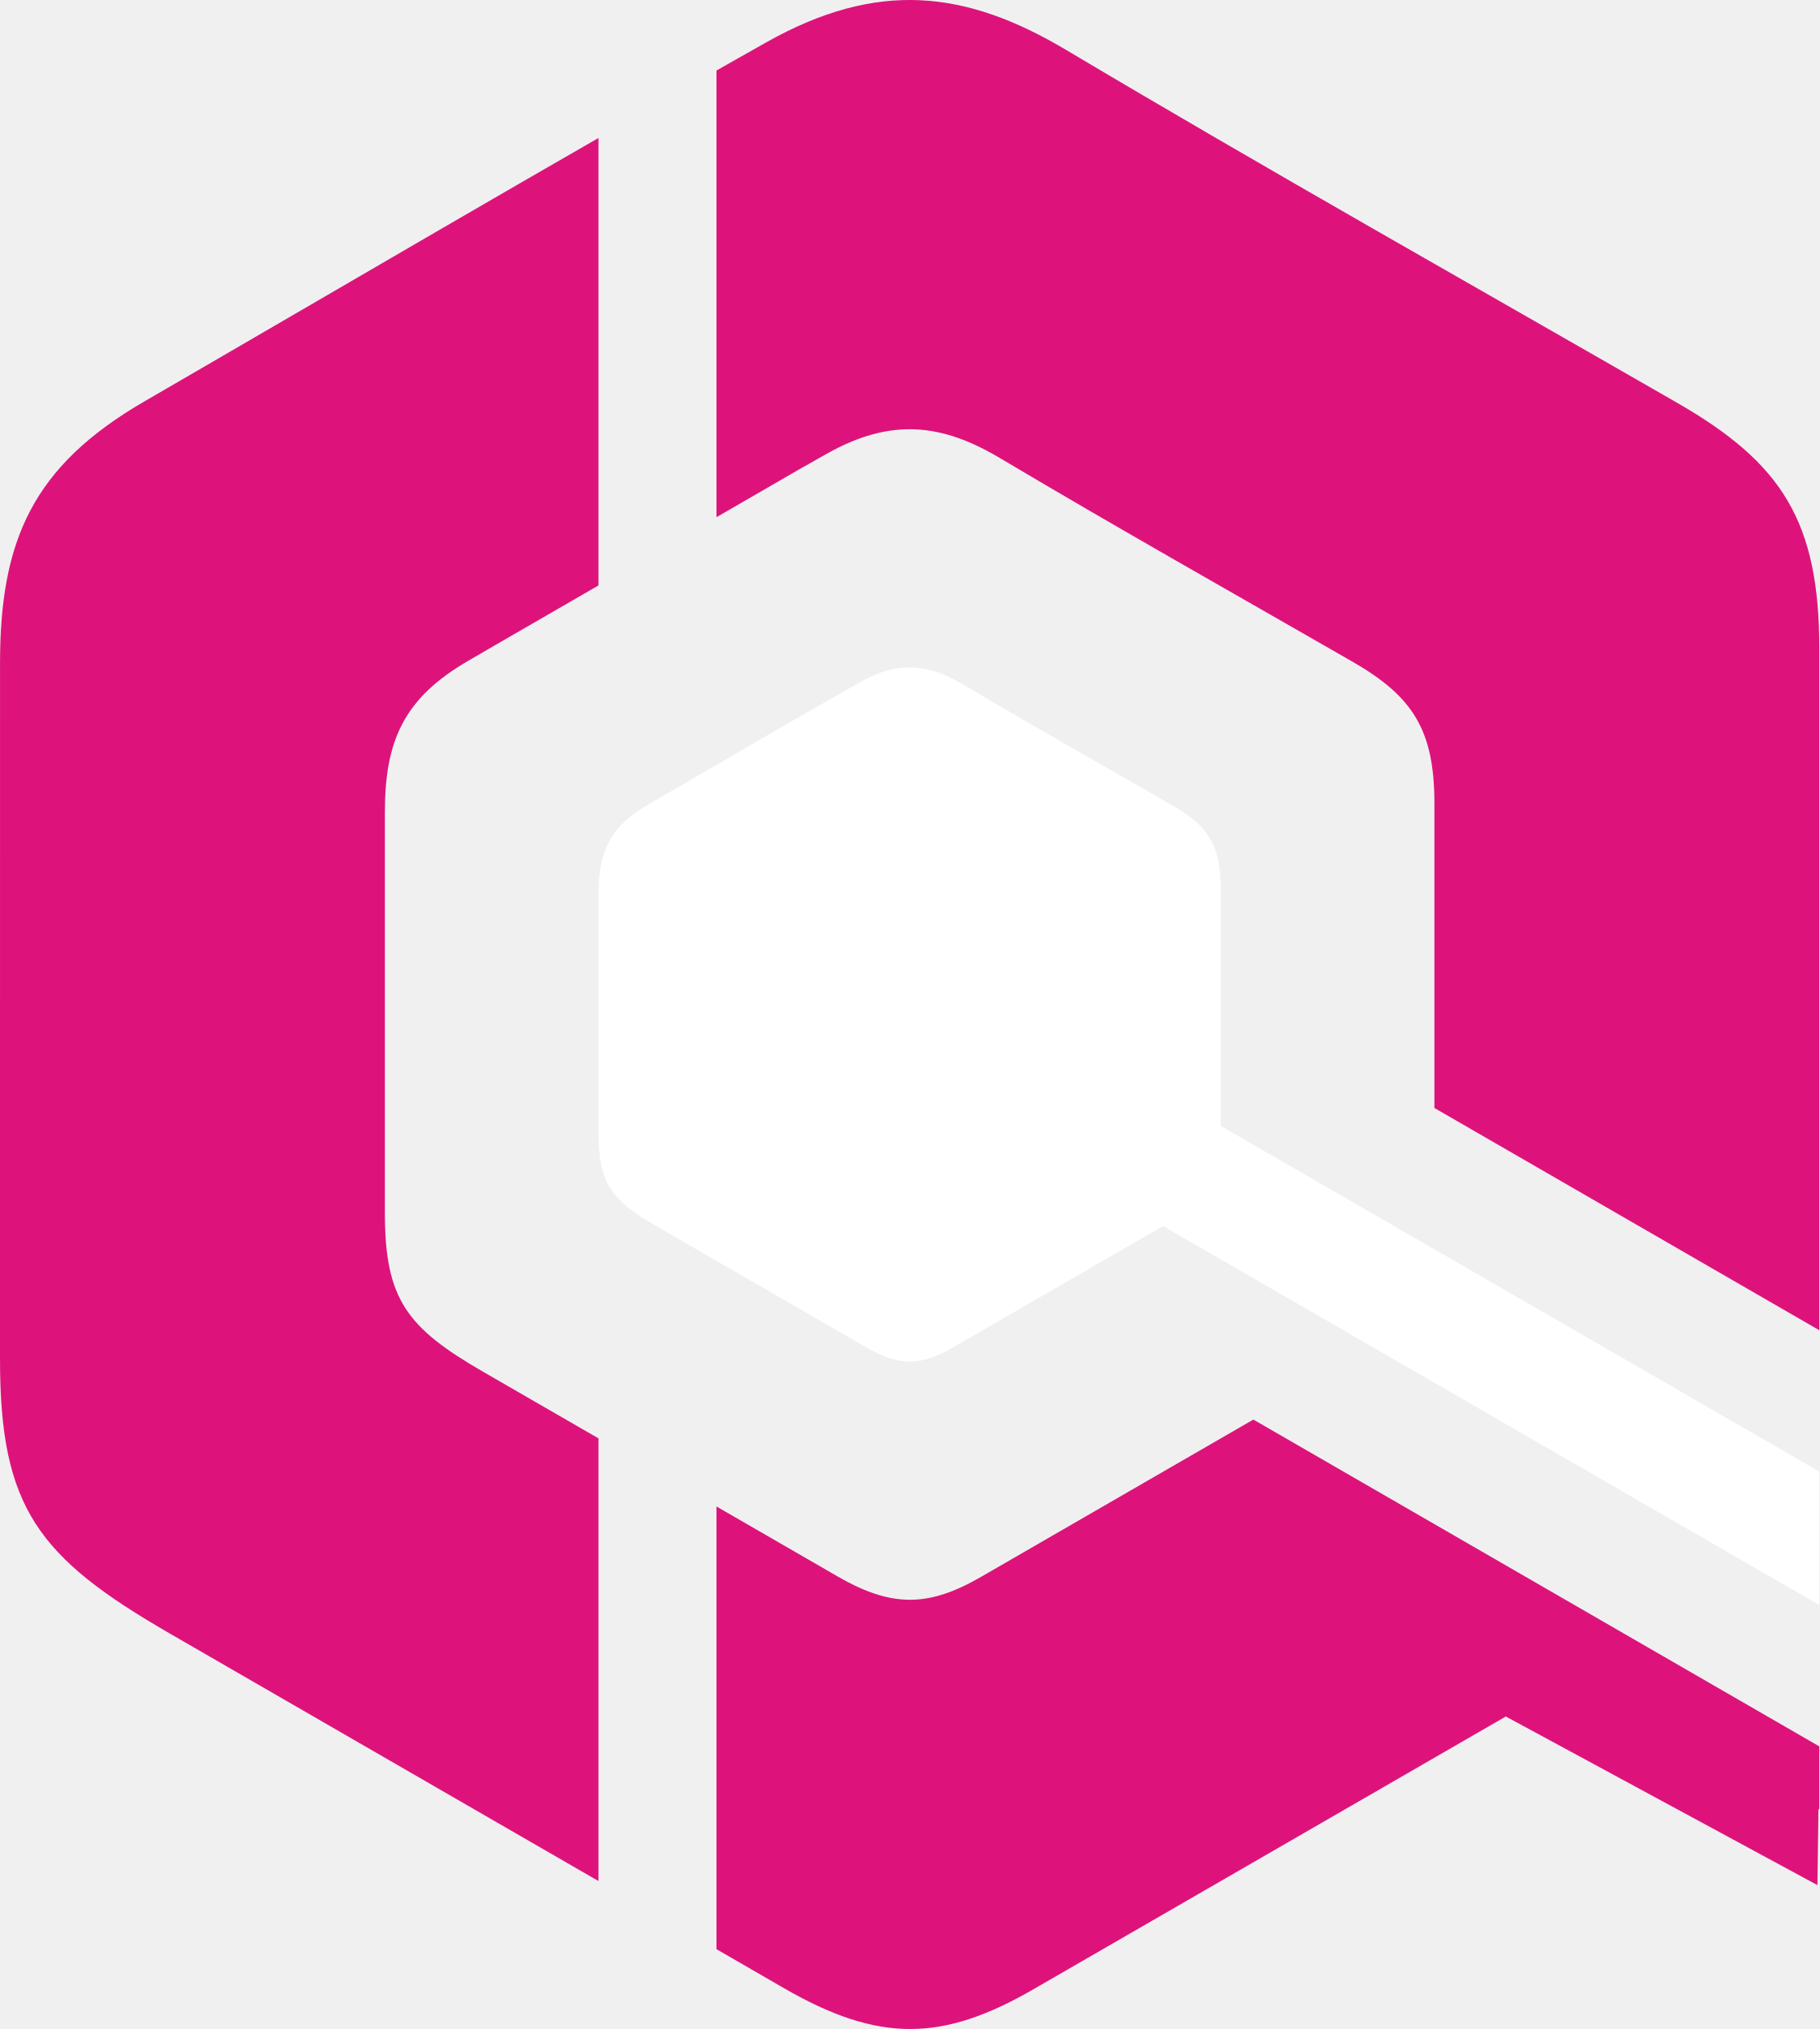
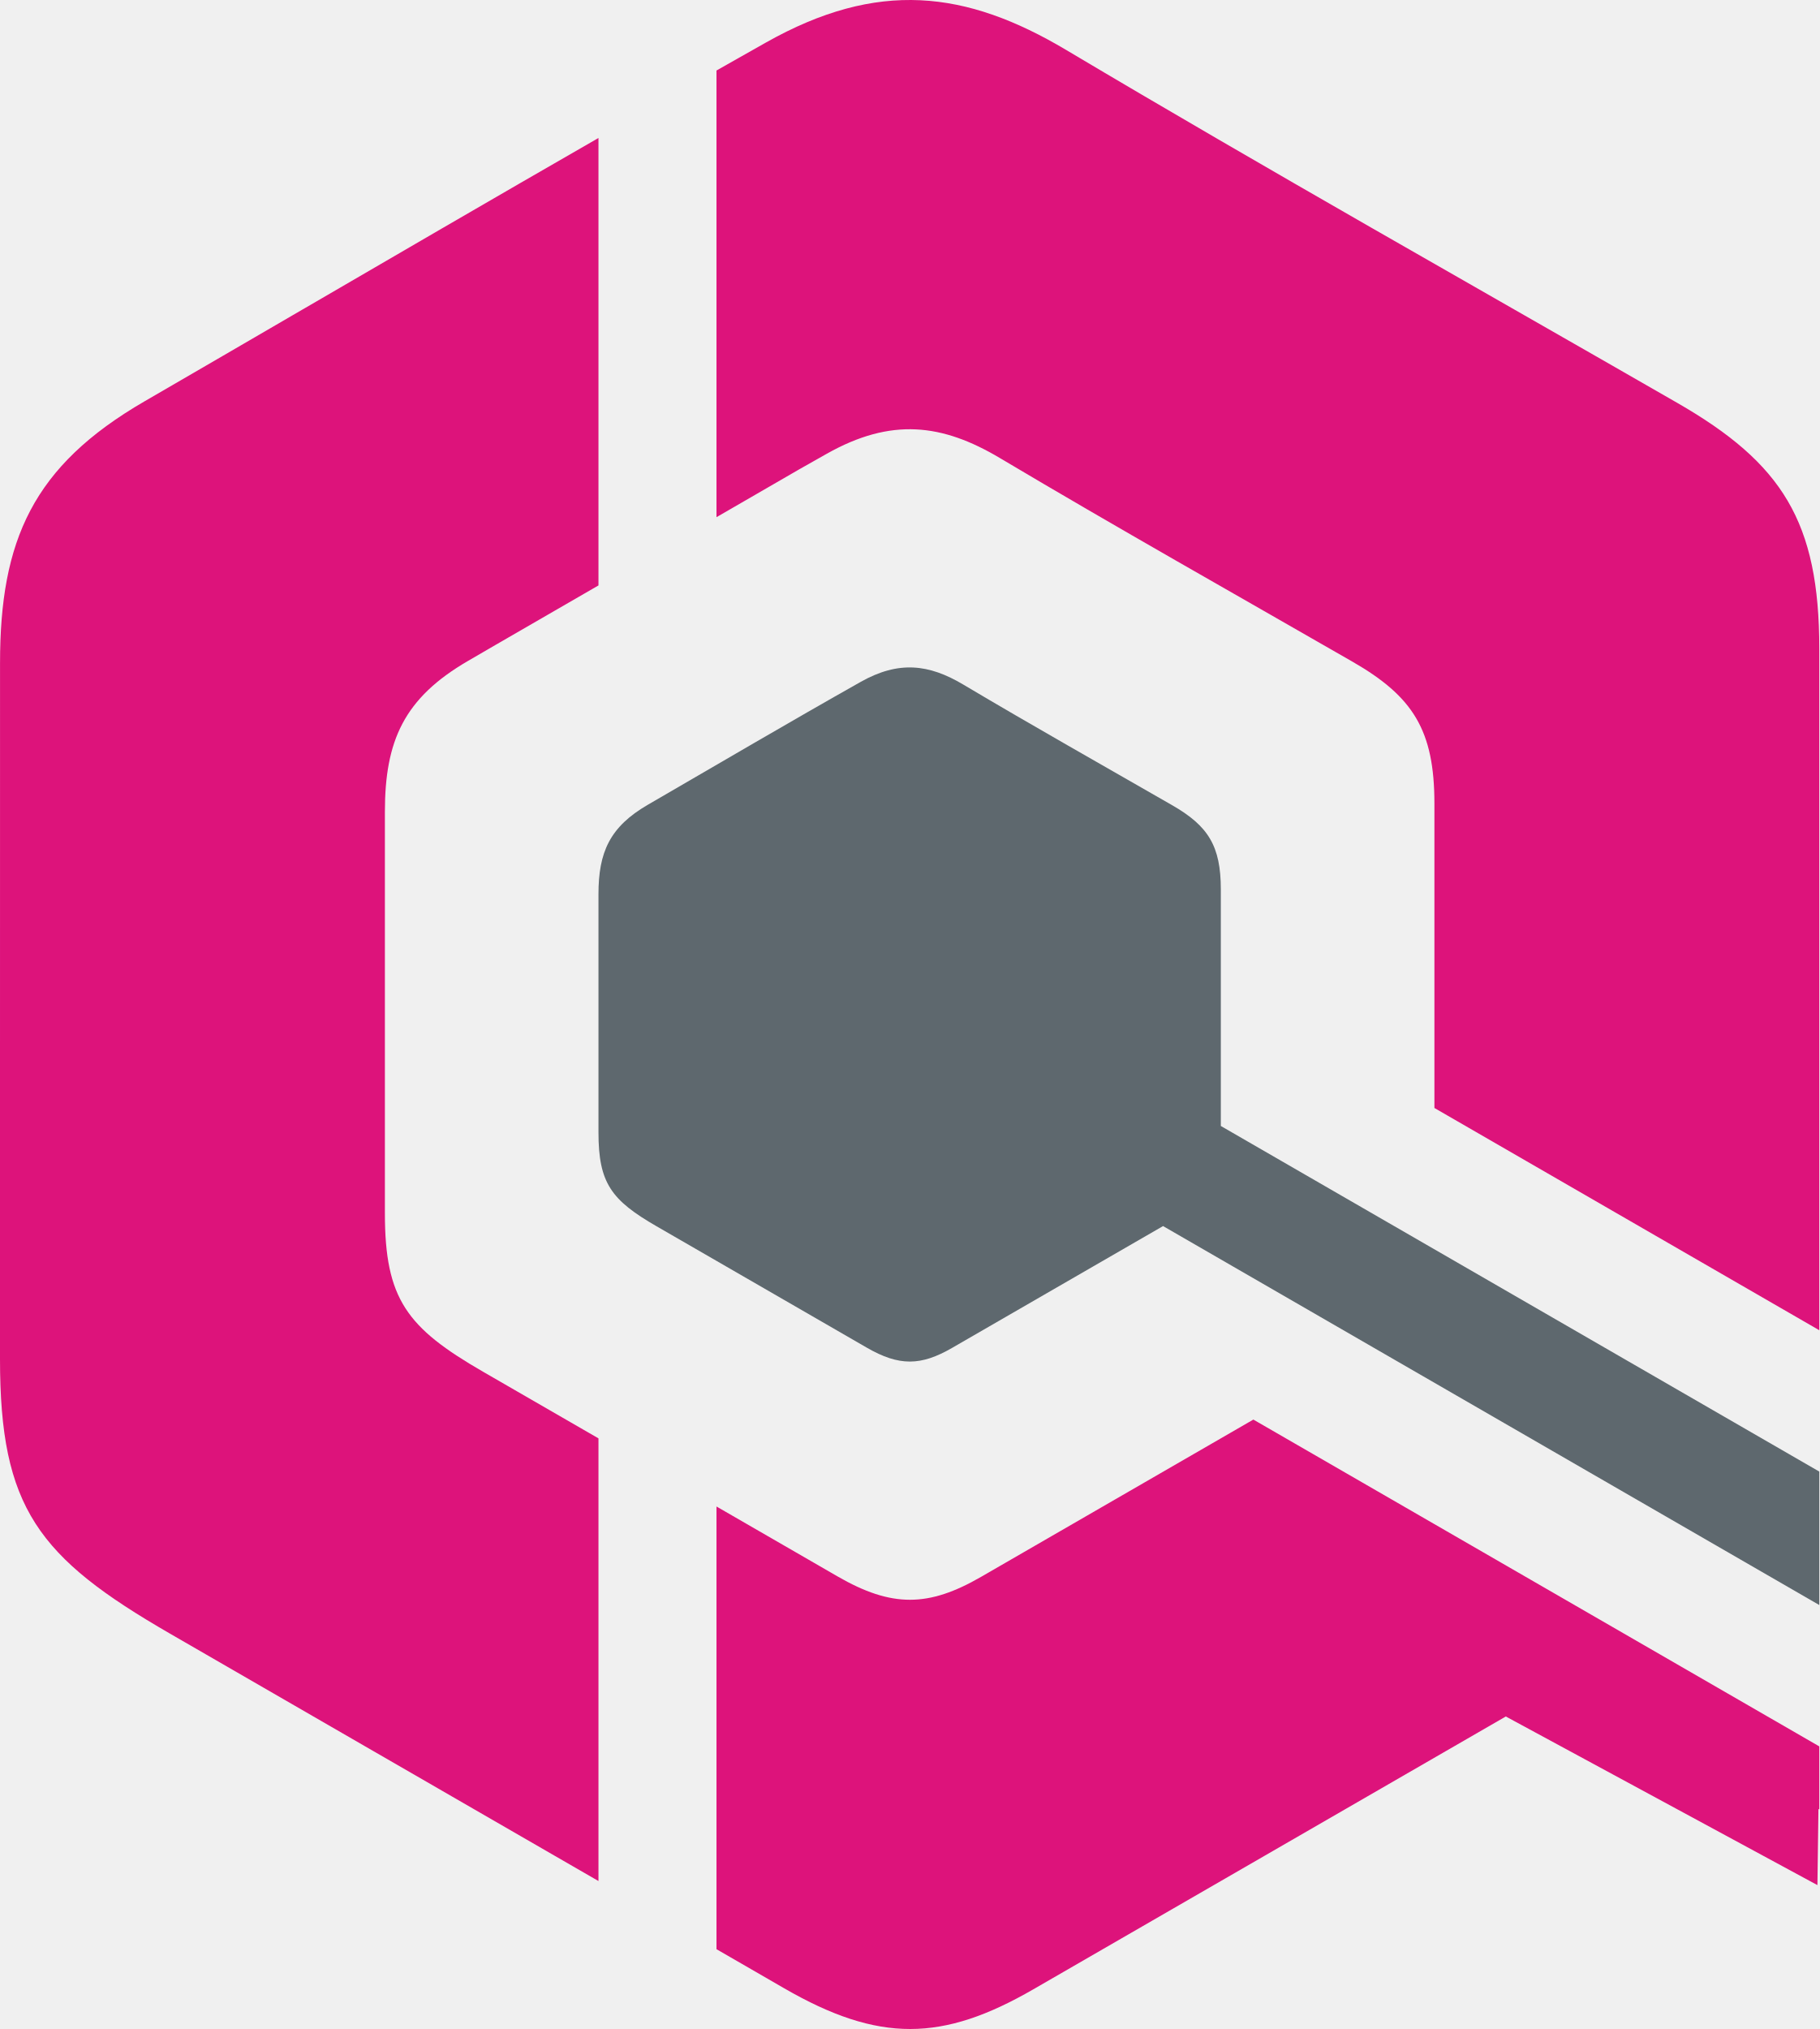
<svg xmlns="http://www.w3.org/2000/svg" viewBox="0 0 612.933 683.428" height="683.428" width="612.933" xml:space="preserve" version="1.1" id="svg2">
  <defs id="defs6" />
  <g transform="matrix(1.25,0,0,-1.25,-188.5337,724.2141)" id="g10">
    <g style="fill:#ffffff" transform="scale(0.1,0.1)" id="g12">
      <path id="path14" style="fill:#dd137b;fill-opacity:1;fill-rule:evenodd;stroke:none" d="m 6409.46,919.234 2.25,-1.3 0,169.906 -983.16,567.63 -542.14,313 -733.94,-423.84 c -141.19,-81.49 -240.08,-83.61 -387.6,1.69 l -61.44,35.5 -264.03,152.41 0,-1192.902 122.49,-70.703 59.88,-34.594 c 255.76,-147.734 427.13,-144.008 671.81,-2.683 l 1273.22,735.062 839.89,-454.406 2.77,205.23 z m -3288.17,998.626 -217.87,125.73 -46.77,27.02 -46.76,26.98 c -205.14,118.46 -264.24,195.7 -264.24,426.7 l 0,435.09 0,646.78 c 0,190.91 50.87,306.38 224.84,407.09 l 75.04,43.61 3.29,1.85 6.02,3.51 6.1,3.47 3.03,1.77 8.97,5.2 6.01,3.5 242.34,140.03 0,1205.71 c -140.07,-80.44 -279.83,-161.37 -419.56,-242.42 l -0.99,-0.56 -1.64,-0.96 -368.9,-214.49 -8.7,-5.02 C 2180.34,4876.35 2039.28,4794.21 1898,4712.38 1596.38,4537.63 1508.36,4337.6 1508.36,4006.71 l -0.09,-1121.1 0,-754.16 c 0,-400.38 102.32,-534.34 457.96,-739.66 l 546.95,-315.82 88.41,-51 88.41,-51.009 0,-0.043 0,0 314.17,-181.332 117.12,-67.586 0,1192.86 z m 318.11,2482.26 218.96,126.56 4.93,2.86 2.08,1.17 71.14,40.22 c 173.71,97.94 311.01,81.23 466.97,-11.61 314.21,-186.87 632.88,-366.25 949.86,-548.49 163.5,-93.96 221.04,-184.75 221.04,-382.41 l 0,-646.7 0,-173.62 1037.33,-598.89 0,357.55 0,357.51 0,1121.11 c 0,342.57 -99.72,500.05 -383.06,662.89 -549.45,315.94 -1101.88,626.73 -1646.52,950.69 -270.53,160.98 -508.41,189.86 -809.55,20.09 l -73.95,-41.78 -3.11,-1.82 -1.48,-0.78 -54.64,-30.96 0,-1203.59" />
-       <path id="path16" style="fill:#ffffff;fill-opacity:1;fill-rule:evenodd;stroke:none" d="m 3121.31,3000.37 0,-258.04 c -0.02,-136.97 34.98,-182.79 156.66,-253.04 l 187.11,-107.99 379.25,-218.95 c 87.47,-50.53 146.08,-49.27 229.79,-0.91 l 568.89,328.45 1768.72,-1021.18 0,359.63 -1612.99,931.26 -0.02,253.95 0,383.54 c 0,117.2 -34.07,171.03 -131.03,226.79 -187.95,108.09 -376.95,214.43 -563.28,325.26 -92.53,55.03 -173.96,64.94 -276.92,6.84 -192.04,-108.31 -382.11,-220.13 -572.92,-330.68 -103.16,-59.78 -133.26,-128.25 -133.28,-241.44 l 0.02,-383.49" />
+       <path id="path16" style="fill:#5e686e;fill-opacity:1;fill-rule:evenodd;stroke:none" d="m 3121.31,3000.37 0,-258.04 c -0.02,-136.97 34.98,-182.79 156.66,-253.04 l 187.11,-107.99 379.25,-218.95 c 87.47,-50.53 146.08,-49.27 229.79,-0.91 l 568.89,328.45 1768.72,-1021.18 0,359.63 -1612.99,931.26 -0.02,253.95 0,383.54 c 0,117.2 -34.07,171.03 -131.03,226.79 -187.95,108.09 -376.95,214.43 -563.28,325.26 -92.53,55.03 -173.96,64.94 -276.92,6.84 -192.04,-108.31 -382.11,-220.13 -572.92,-330.68 -103.16,-59.78 -133.26,-128.25 -133.28,-241.44 l 0.02,-383.49" />
    </g>
  </g>
</svg>
